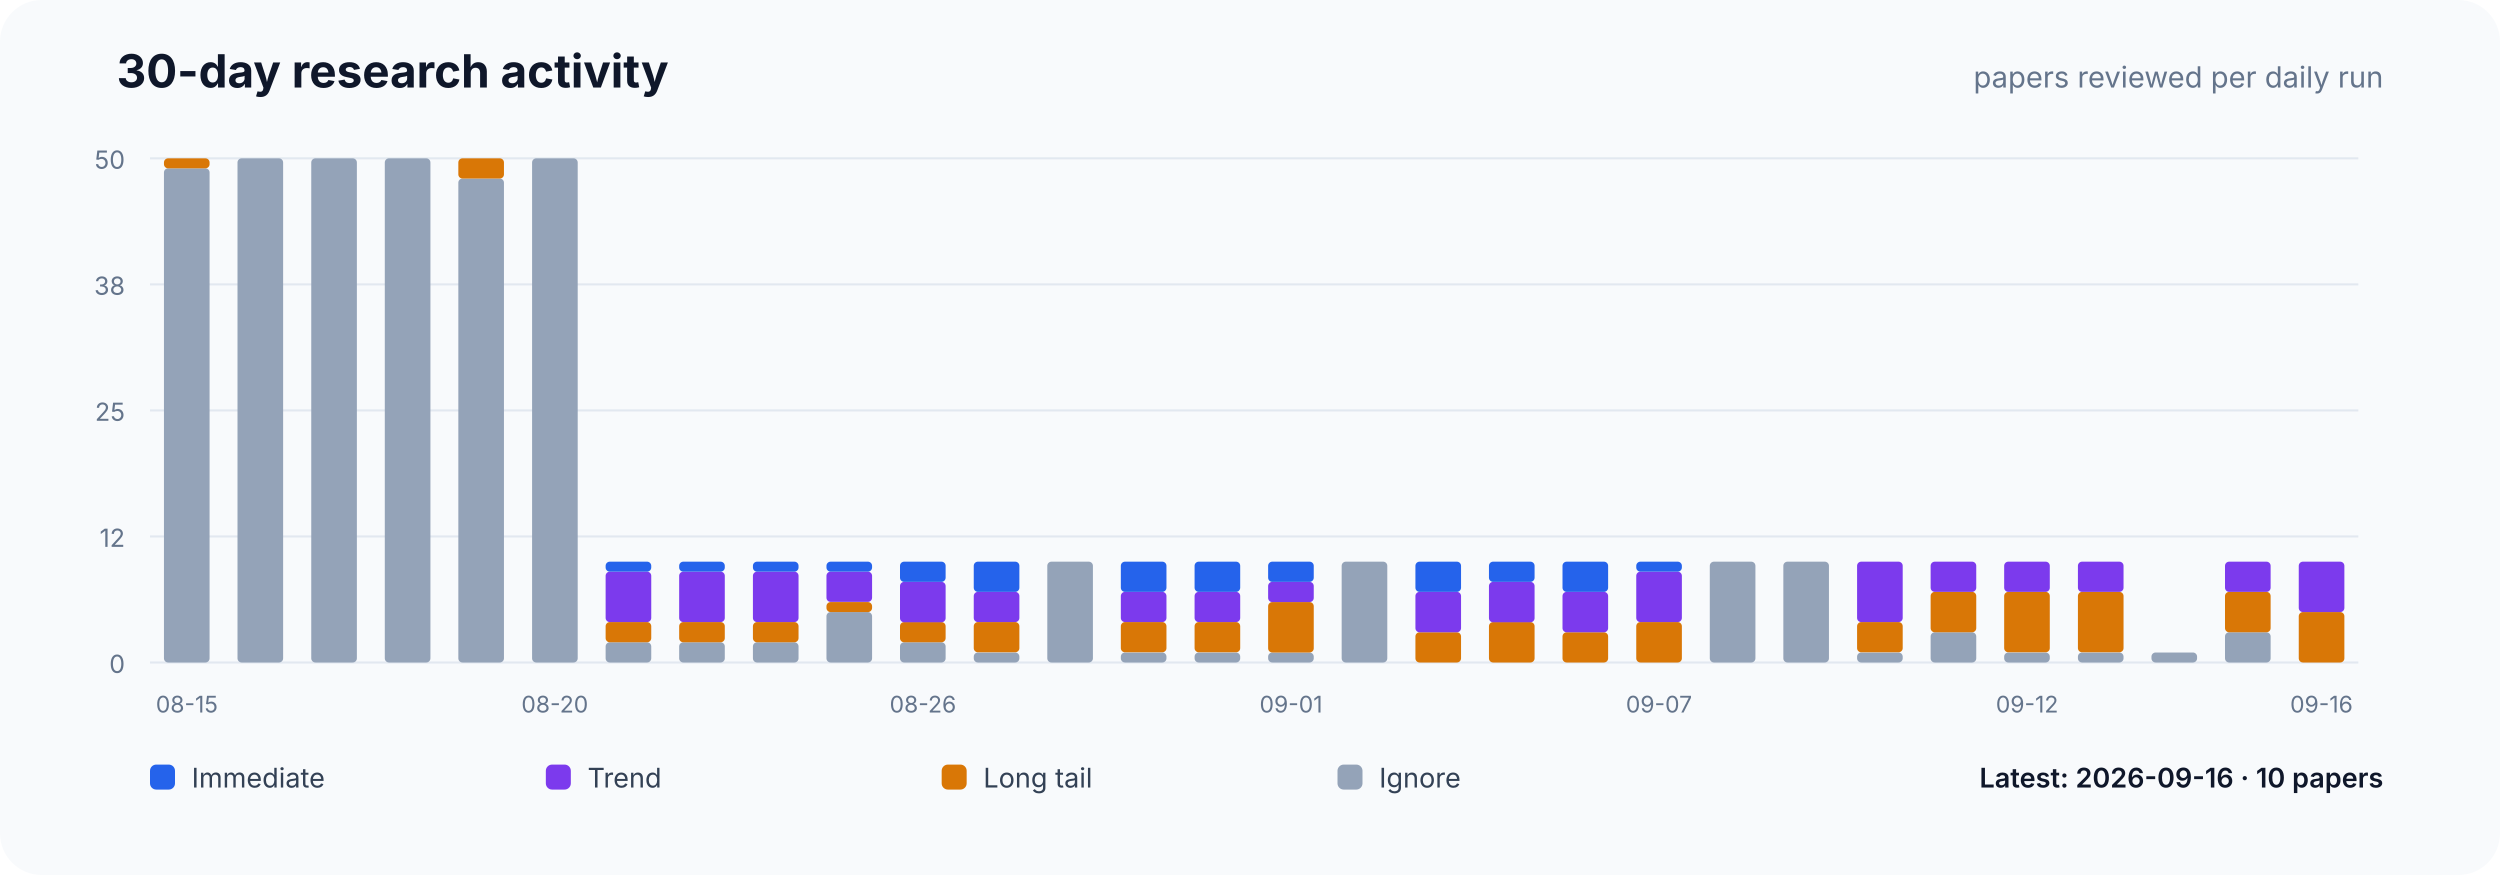
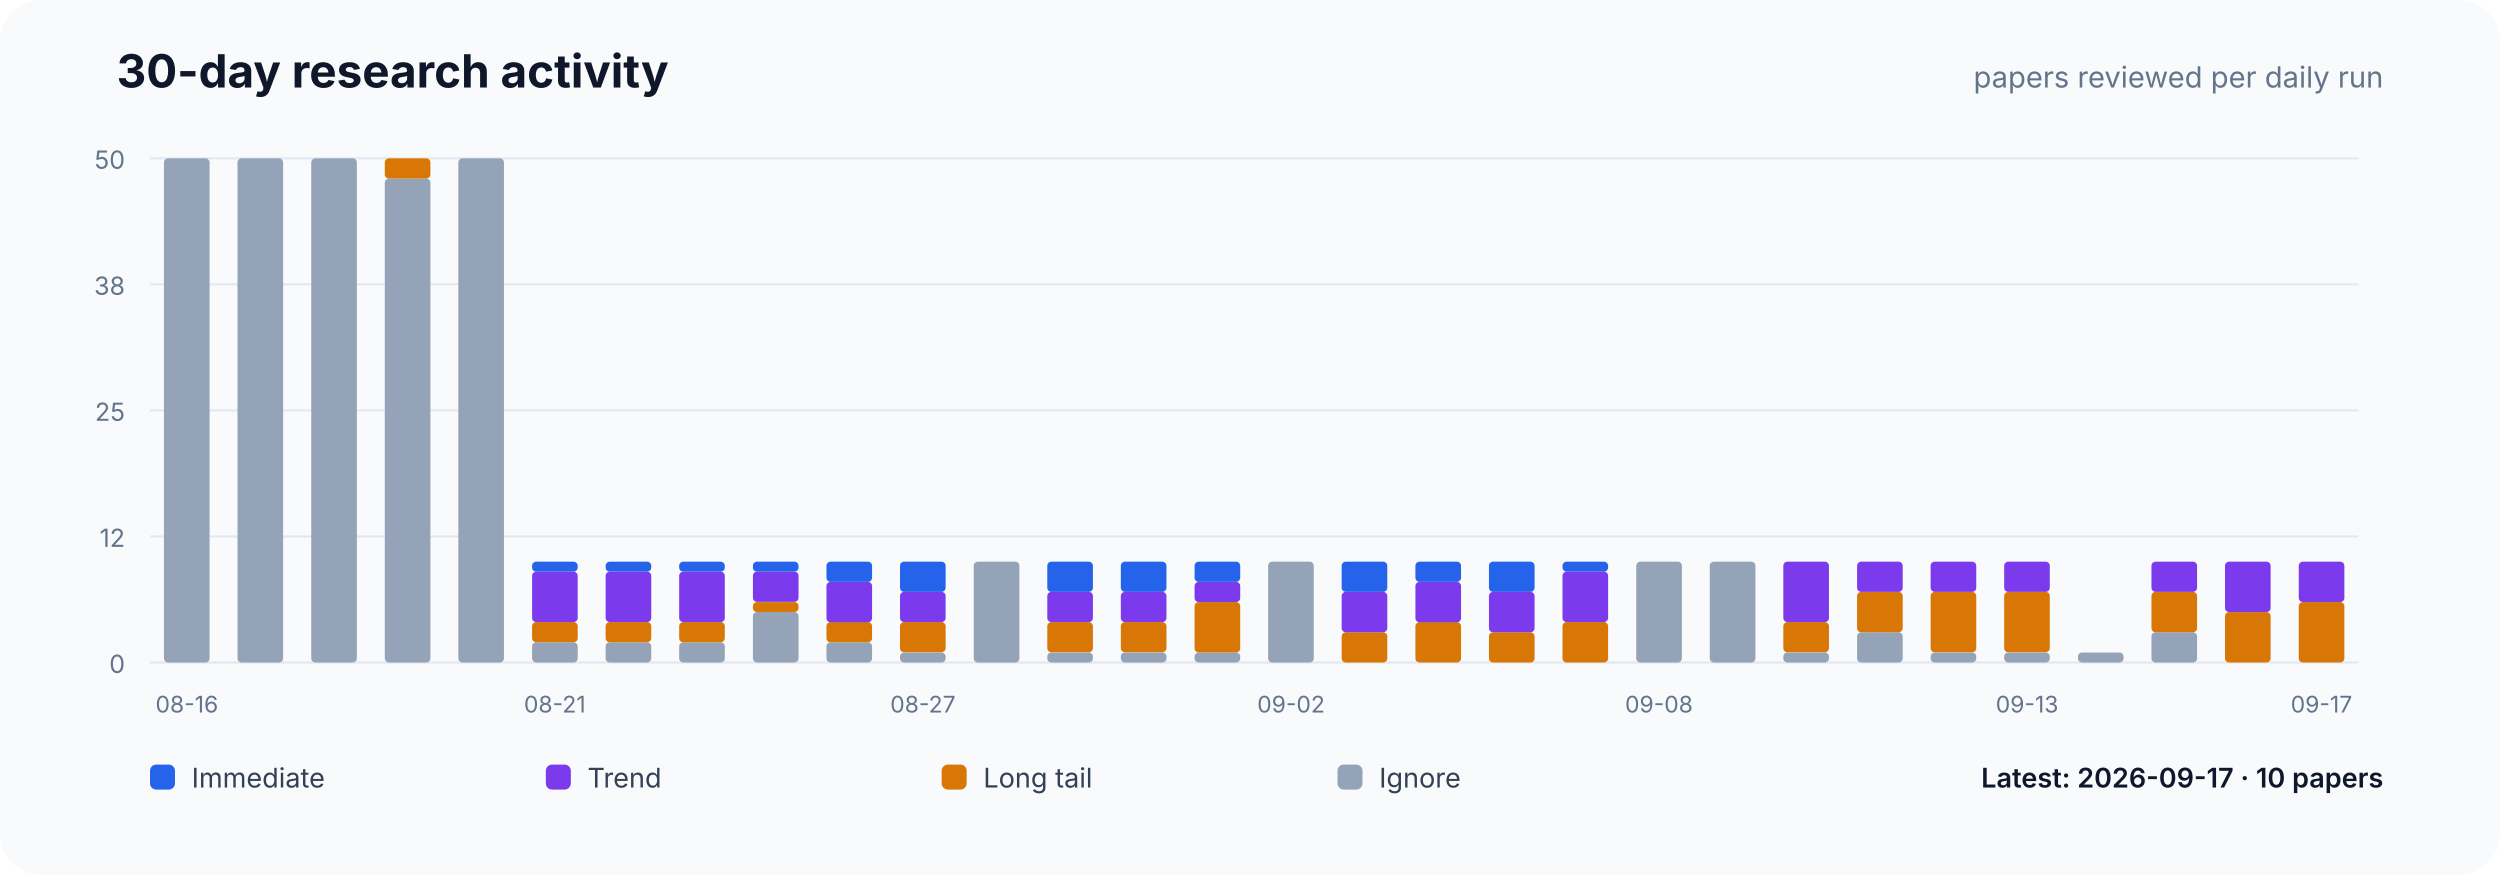
<svg xmlns="http://www.w3.org/2000/svg" width="1200" height="420" viewBox="0 0 1200 420" role="img" aria-labelledby="title desc">
  <rect width="1200" height="420" rx="20" fill="#f8fafc" />
  <text x="56" y="42" font-family="Inter,system-ui,sans-serif" font-size="22" font-weight="700" fill="#0f172a">30-day research activity</text>
  <text x="1144" y="42" text-anchor="end" font-family="Inter,system-ui,sans-serif" font-size="14" fill="#64748b">papers reviewed per daily run</text>
  <line x1="72" y1="318.0" x2="1132" y2="318.0" stroke="#e2e8f0" />
  <text x="60" y="323.0" text-anchor="end" font-family="Inter,system-ui,sans-serif" font-size="12" fill="#64748b">0</text>
  <line x1="72" y1="257.5" x2="1132" y2="257.5" stroke="#e2e8f0" />
  <text x="60" y="262.5" text-anchor="end" font-family="Inter,system-ui,sans-serif" font-size="12" fill="#64748b">12</text>
  <line x1="72" y1="197.0" x2="1132" y2="197.0" stroke="#e2e8f0" />
  <text x="60" y="202.0" text-anchor="end" font-family="Inter,system-ui,sans-serif" font-size="12" fill="#64748b">25</text>
  <line x1="72" y1="136.5" x2="1132" y2="136.5" stroke="#e2e8f0" />
  <text x="60" y="141.5" text-anchor="end" font-family="Inter,system-ui,sans-serif" font-size="12" fill="#64748b">38</text>
  <line x1="72" y1="76.0" x2="1132" y2="76.0" stroke="#e2e8f0" />
  <text x="60" y="81.0" text-anchor="end" font-family="Inter,system-ui,sans-serif" font-size="12" fill="#64748b">50</text>
-   <rect x="78.7" y="80.8" width="21.9" height="237.2" rx="2" fill="#94a3b8" />
-   <rect x="78.7" y="76.0" width="21.9" height="4.8" rx="2" fill="#d97706" />
+   <rect x="78.7" y="76.0" width="21.9" height="242.0" rx="2" fill="#94a3b8" />
+   <rect x="78.7" y="76.0" width="21.9" height="0.0" rx="2" fill="#d97706" />
  <rect x="78.7" y="76.0" width="21.9" height="0.0" rx="2" fill="#7c3aed" />
  <rect x="78.7" y="76.0" width="21.9" height="0.0" rx="2" fill="#2563eb" />
-   <text x="89.7" y="342" text-anchor="middle" font-family="Inter,system-ui,sans-serif" font-size="11" fill="#64748b">08-15</text>
+   <text x="89.7" y="342" text-anchor="middle" font-family="Inter,system-ui,sans-serif" font-size="11" fill="#64748b">08-16</text>
  <rect x="114.0" y="76.0" width="21.9" height="242.0" rx="2" fill="#94a3b8" />
  <rect x="114.0" y="76.0" width="21.9" height="0.0" rx="2" fill="#d97706" />
  <rect x="114.0" y="76.0" width="21.9" height="0.0" rx="2" fill="#7c3aed" />
  <rect x="114.0" y="76.0" width="21.9" height="0.0" rx="2" fill="#2563eb" />
  <rect x="149.4" y="76.0" width="21.9" height="242.0" rx="2" fill="#94a3b8" />
  <rect x="149.4" y="76.0" width="21.9" height="0.0" rx="2" fill="#d97706" />
  <rect x="149.4" y="76.0" width="21.9" height="0.0" rx="2" fill="#7c3aed" />
  <rect x="149.4" y="76.0" width="21.9" height="0.0" rx="2" fill="#2563eb" />
-   <rect x="184.7" y="76.0" width="21.9" height="242.0" rx="2" fill="#94a3b8" />
-   <rect x="184.7" y="76.0" width="21.9" height="0.0" rx="2" fill="#d97706" />
+   <rect x="184.7" y="85.7" width="21.9" height="232.3" rx="2" fill="#94a3b8" />
+   <rect x="184.7" y="76.0" width="21.9" height="9.7" rx="2" fill="#d97706" />
  <rect x="184.7" y="76.0" width="21.9" height="0.0" rx="2" fill="#7c3aed" />
  <rect x="184.7" y="76.0" width="21.9" height="0.0" rx="2" fill="#2563eb" />
-   <rect x="220.0" y="85.7" width="21.9" height="232.3" rx="2" fill="#94a3b8" />
-   <rect x="220.0" y="76.0" width="21.9" height="9.7" rx="2" fill="#d97706" />
+   <rect x="220.0" y="76.0" width="21.9" height="242.0" rx="2" fill="#94a3b8" />
+   <rect x="220.0" y="76.0" width="21.9" height="0.0" rx="2" fill="#d97706" />
  <rect x="220.0" y="76.0" width="21.9" height="0.0" rx="2" fill="#7c3aed" />
  <rect x="220.0" y="76.0" width="21.9" height="0.0" rx="2" fill="#2563eb" />
-   <rect x="255.4" y="76.0" width="21.9" height="242.0" rx="2" fill="#94a3b8" />
-   <rect x="255.4" y="76.0" width="21.9" height="0.0" rx="2" fill="#d97706" />
-   <rect x="255.4" y="76.0" width="21.9" height="0.0" rx="2" fill="#7c3aed" />
-   <rect x="255.4" y="76.0" width="21.9" height="0.0" rx="2" fill="#2563eb" />
-   <text x="266.3" y="342" text-anchor="middle" font-family="Inter,system-ui,sans-serif" font-size="11" fill="#64748b">08-20</text>
+   <rect x="255.4" y="308.3" width="21.9" height="9.7" rx="2" fill="#94a3b8" />
+   <rect x="255.4" y="298.6" width="21.9" height="9.7" rx="2" fill="#d97706" />
+   <rect x="255.4" y="274.4" width="21.9" height="24.2" rx="2" fill="#7c3aed" />
+   <rect x="255.4" y="269.6" width="21.9" height="4.8" rx="2" fill="#2563eb" />
+   <text x="266.3" y="342" text-anchor="middle" font-family="Inter,system-ui,sans-serif" font-size="11" fill="#64748b">08-21</text>
  <rect x="290.7" y="308.3" width="21.9" height="9.7" rx="2" fill="#94a3b8" />
  <rect x="290.7" y="298.6" width="21.9" height="9.7" rx="2" fill="#d97706" />
  <rect x="290.7" y="274.4" width="21.9" height="24.2" rx="2" fill="#7c3aed" />
  <rect x="290.7" y="269.6" width="21.9" height="4.8" rx="2" fill="#2563eb" />
  <rect x="326.0" y="308.3" width="21.9" height="9.7" rx="2" fill="#94a3b8" />
  <rect x="326.0" y="298.6" width="21.9" height="9.7" rx="2" fill="#d97706" />
  <rect x="326.0" y="274.4" width="21.9" height="24.2" rx="2" fill="#7c3aed" />
  <rect x="326.0" y="269.6" width="21.9" height="4.8" rx="2" fill="#2563eb" />
-   <rect x="361.4" y="308.3" width="21.9" height="9.7" rx="2" fill="#94a3b8" />
-   <rect x="361.4" y="298.6" width="21.9" height="9.7" rx="2" fill="#d97706" />
-   <rect x="361.4" y="274.4" width="21.9" height="24.2" rx="2" fill="#7c3aed" />
+   <rect x="361.4" y="293.8" width="21.9" height="24.2" rx="2" fill="#94a3b8" />
+   <rect x="361.4" y="289.0" width="21.9" height="4.8" rx="2" fill="#d97706" />
+   <rect x="361.4" y="274.4" width="21.9" height="14.5" rx="2" fill="#7c3aed" />
  <rect x="361.4" y="269.6" width="21.9" height="4.8" rx="2" fill="#2563eb" />
-   <rect x="396.7" y="293.8" width="21.9" height="24.2" rx="2" fill="#94a3b8" />
-   <rect x="396.7" y="289.0" width="21.9" height="4.8" rx="2" fill="#d97706" />
-   <rect x="396.7" y="274.4" width="21.9" height="14.5" rx="2" fill="#7c3aed" />
-   <rect x="396.7" y="269.6" width="21.9" height="4.8" rx="2" fill="#2563eb" />
-   <rect x="432.0" y="308.3" width="21.9" height="9.7" rx="2" fill="#94a3b8" />
-   <rect x="432.0" y="298.6" width="21.9" height="9.7" rx="2" fill="#d97706" />
-   <rect x="432.0" y="279.3" width="21.9" height="19.4" rx="2" fill="#7c3aed" />
-   <rect x="432.0" y="269.6" width="21.9" height="9.7" rx="2" fill="#2563eb" />
-   <text x="443.0" y="342" text-anchor="middle" font-family="Inter,system-ui,sans-serif" font-size="11" fill="#64748b">08-26</text>
-   <rect x="467.4" y="313.2" width="21.9" height="4.8" rx="2" fill="#94a3b8" />
-   <rect x="467.4" y="298.6" width="21.9" height="14.5" rx="2" fill="#d97706" />
-   <rect x="467.4" y="284.1" width="21.9" height="14.5" rx="2" fill="#7c3aed" />
-   <rect x="467.4" y="269.6" width="21.9" height="14.5" rx="2" fill="#2563eb" />
-   <rect x="502.7" y="269.6" width="21.9" height="48.4" rx="2" fill="#94a3b8" />
-   <rect x="502.7" y="269.6" width="21.9" height="0.0" rx="2" fill="#d97706" />
-   <rect x="502.7" y="269.6" width="21.9" height="0.0" rx="2" fill="#7c3aed" />
-   <rect x="502.7" y="269.6" width="21.9" height="0.0" rx="2" fill="#2563eb" />
+   <rect x="396.7" y="308.3" width="21.9" height="9.7" rx="2" fill="#94a3b8" />
+   <rect x="396.7" y="298.6" width="21.9" height="9.7" rx="2" fill="#d97706" />
+   <rect x="396.7" y="279.3" width="21.9" height="19.4" rx="2" fill="#7c3aed" />
+   <rect x="396.7" y="269.6" width="21.9" height="9.7" rx="2" fill="#2563eb" />
+   <rect x="432.0" y="313.2" width="21.9" height="4.8" rx="2" fill="#94a3b8" />
+   <rect x="432.0" y="298.6" width="21.9" height="14.5" rx="2" fill="#d97706" />
+   <rect x="432.0" y="284.1" width="21.9" height="14.5" rx="2" fill="#7c3aed" />
+   <rect x="432.0" y="269.6" width="21.9" height="14.5" rx="2" fill="#2563eb" />
+   <text x="443.0" y="342" text-anchor="middle" font-family="Inter,system-ui,sans-serif" font-size="11" fill="#64748b">08-27</text>
+   <rect x="467.4" y="269.6" width="21.9" height="48.4" rx="2" fill="#94a3b8" />
+   <rect x="467.4" y="269.6" width="21.9" height="0.0" rx="2" fill="#d97706" />
+   <rect x="467.4" y="269.6" width="21.9" height="0.0" rx="2" fill="#7c3aed" />
+   <rect x="467.4" y="269.6" width="21.9" height="0.0" rx="2" fill="#2563eb" />
+   <rect x="502.7" y="313.2" width="21.9" height="4.8" rx="2" fill="#94a3b8" />
+   <rect x="502.7" y="298.6" width="21.9" height="14.5" rx="2" fill="#d97706" />
+   <rect x="502.7" y="284.1" width="21.9" height="14.5" rx="2" fill="#7c3aed" />
+   <rect x="502.7" y="269.6" width="21.9" height="14.5" rx="2" fill="#2563eb" />
  <rect x="538.0" y="313.2" width="21.9" height="4.8" rx="2" fill="#94a3b8" />
  <rect x="538.0" y="298.6" width="21.9" height="14.5" rx="2" fill="#d97706" />
  <rect x="538.0" y="284.1" width="21.9" height="14.5" rx="2" fill="#7c3aed" />
  <rect x="538.0" y="269.6" width="21.9" height="14.5" rx="2" fill="#2563eb" />
  <rect x="573.4" y="313.2" width="21.9" height="4.8" rx="2" fill="#94a3b8" />
-   <rect x="573.4" y="298.6" width="21.9" height="14.5" rx="2" fill="#d97706" />
-   <rect x="573.4" y="284.1" width="21.9" height="14.5" rx="2" fill="#7c3aed" />
-   <rect x="573.4" y="269.6" width="21.9" height="14.5" rx="2" fill="#2563eb" />
-   <rect x="608.7" y="313.2" width="21.9" height="4.8" rx="2" fill="#94a3b8" />
-   <rect x="608.7" y="289.0" width="21.9" height="24.2" rx="2" fill="#d97706" />
-   <rect x="608.7" y="279.3" width="21.9" height="9.7" rx="2" fill="#7c3aed" />
-   <rect x="608.7" y="269.6" width="21.9" height="9.7" rx="2" fill="#2563eb" />
-   <text x="619.7" y="342" text-anchor="middle" font-family="Inter,system-ui,sans-serif" font-size="11" fill="#64748b">09-01</text>
-   <rect x="644.0" y="269.6" width="21.9" height="48.4" rx="2" fill="#94a3b8" />
-   <rect x="644.0" y="269.6" width="21.9" height="0.0" rx="2" fill="#d97706" />
-   <rect x="644.0" y="269.6" width="21.9" height="0.0" rx="2" fill="#7c3aed" />
-   <rect x="644.0" y="269.6" width="21.9" height="0.0" rx="2" fill="#2563eb" />
+   <rect x="573.4" y="289.0" width="21.9" height="24.2" rx="2" fill="#d97706" />
+   <rect x="573.4" y="279.3" width="21.9" height="9.7" rx="2" fill="#7c3aed" />
+   <rect x="573.4" y="269.6" width="21.9" height="9.7" rx="2" fill="#2563eb" />
+   <rect x="608.7" y="269.6" width="21.9" height="48.4" rx="2" fill="#94a3b8" />
+   <rect x="608.7" y="269.6" width="21.9" height="0.0" rx="2" fill="#d97706" />
+   <rect x="608.7" y="269.6" width="21.9" height="0.0" rx="2" fill="#7c3aed" />
+   <rect x="608.7" y="269.6" width="21.9" height="0.0" rx="2" fill="#2563eb" />
+   <text x="619.7" y="342" text-anchor="middle" font-family="Inter,system-ui,sans-serif" font-size="11" fill="#64748b">09-02</text>
+   <rect x="644.0" y="318.0" width="21.9" height="0.0" rx="2" fill="#94a3b8" />
+   <rect x="644.0" y="303.5" width="21.9" height="14.5" rx="2" fill="#d97706" />
+   <rect x="644.0" y="284.1" width="21.9" height="19.4" rx="2" fill="#7c3aed" />
+   <rect x="644.0" y="269.6" width="21.9" height="14.5" rx="2" fill="#2563eb" />
  <rect x="679.4" y="318.0" width="21.9" height="0.0" rx="2" fill="#94a3b8" />
-   <rect x="679.4" y="303.5" width="21.9" height="14.5" rx="2" fill="#d97706" />
-   <rect x="679.4" y="284.1" width="21.9" height="19.4" rx="2" fill="#7c3aed" />
-   <rect x="679.4" y="269.6" width="21.9" height="14.5" rx="2" fill="#2563eb" />
+   <rect x="679.4" y="298.6" width="21.9" height="19.4" rx="2" fill="#d97706" />
+   <rect x="679.4" y="279.3" width="21.9" height="19.4" rx="2" fill="#7c3aed" />
+   <rect x="679.4" y="269.6" width="21.9" height="9.7" rx="2" fill="#2563eb" />
  <rect x="714.7" y="318.0" width="21.9" height="0.0" rx="2" fill="#94a3b8" />
-   <rect x="714.7" y="298.6" width="21.9" height="19.4" rx="2" fill="#d97706" />
-   <rect x="714.7" y="279.3" width="21.9" height="19.4" rx="2" fill="#7c3aed" />
-   <rect x="714.7" y="269.6" width="21.9" height="9.7" rx="2" fill="#2563eb" />
+   <rect x="714.7" y="303.5" width="21.9" height="14.5" rx="2" fill="#d97706" />
+   <rect x="714.7" y="284.1" width="21.9" height="19.4" rx="2" fill="#7c3aed" />
+   <rect x="714.7" y="269.6" width="21.9" height="14.5" rx="2" fill="#2563eb" />
  <rect x="750.0" y="318.0" width="21.9" height="0.0" rx="2" fill="#94a3b8" />
-   <rect x="750.0" y="303.5" width="21.9" height="14.5" rx="2" fill="#d97706" />
-   <rect x="750.0" y="284.1" width="21.9" height="19.4" rx="2" fill="#7c3aed" />
-   <rect x="750.0" y="269.6" width="21.9" height="14.5" rx="2" fill="#2563eb" />
-   <rect x="785.4" y="318.0" width="21.9" height="0.0" rx="2" fill="#94a3b8" />
-   <rect x="785.4" y="298.6" width="21.9" height="19.4" rx="2" fill="#d97706" />
-   <rect x="785.4" y="274.4" width="21.9" height="24.2" rx="2" fill="#7c3aed" />
-   <rect x="785.4" y="269.6" width="21.9" height="4.8" rx="2" fill="#2563eb" />
-   <text x="796.3" y="342" text-anchor="middle" font-family="Inter,system-ui,sans-serif" font-size="11" fill="#64748b">09-07</text>
+   <rect x="750.0" y="298.6" width="21.9" height="19.4" rx="2" fill="#d97706" />
+   <rect x="750.0" y="274.4" width="21.9" height="24.2" rx="2" fill="#7c3aed" />
+   <rect x="750.0" y="269.6" width="21.9" height="4.8" rx="2" fill="#2563eb" />
+   <rect x="785.4" y="269.6" width="21.9" height="48.4" rx="2" fill="#94a3b8" />
+   <rect x="785.4" y="269.6" width="21.9" height="0.0" rx="2" fill="#d97706" />
+   <rect x="785.4" y="269.6" width="21.9" height="0.0" rx="2" fill="#7c3aed" />
+   <rect x="785.4" y="269.6" width="21.9" height="0.0" rx="2" fill="#2563eb" />
+   <text x="796.3" y="342" text-anchor="middle" font-family="Inter,system-ui,sans-serif" font-size="11" fill="#64748b">09-08</text>
  <rect x="820.7" y="269.6" width="21.9" height="48.4" rx="2" fill="#94a3b8" />
  <rect x="820.7" y="269.6" width="21.9" height="0.0" rx="2" fill="#d97706" />
  <rect x="820.7" y="269.6" width="21.9" height="0.0" rx="2" fill="#7c3aed" />
  <rect x="820.7" y="269.6" width="21.9" height="0.0" rx="2" fill="#2563eb" />
-   <rect x="856.0" y="269.6" width="21.9" height="48.4" rx="2" fill="#94a3b8" />
-   <rect x="856.0" y="269.6" width="21.9" height="0.0" rx="2" fill="#d97706" />
-   <rect x="856.0" y="269.6" width="21.9" height="0.0" rx="2" fill="#7c3aed" />
+   <rect x="856.0" y="313.2" width="21.9" height="4.8" rx="2" fill="#94a3b8" />
+   <rect x="856.0" y="298.6" width="21.9" height="14.5" rx="2" fill="#d97706" />
+   <rect x="856.0" y="269.6" width="21.9" height="29.0" rx="2" fill="#7c3aed" />
  <rect x="856.0" y="269.6" width="21.9" height="0.0" rx="2" fill="#2563eb" />
-   <rect x="891.4" y="313.2" width="21.9" height="4.8" rx="2" fill="#94a3b8" />
-   <rect x="891.4" y="298.6" width="21.9" height="14.5" rx="2" fill="#d97706" />
-   <rect x="891.4" y="269.6" width="21.9" height="29.0" rx="2" fill="#7c3aed" />
+   <rect x="891.4" y="303.5" width="21.9" height="14.5" rx="2" fill="#94a3b8" />
+   <rect x="891.4" y="284.1" width="21.9" height="19.4" rx="2" fill="#d97706" />
+   <rect x="891.4" y="269.6" width="21.9" height="14.5" rx="2" fill="#7c3aed" />
  <rect x="891.4" y="269.6" width="21.9" height="0.0" rx="2" fill="#2563eb" />
-   <rect x="926.7" y="303.5" width="21.9" height="14.5" rx="2" fill="#94a3b8" />
-   <rect x="926.7" y="284.1" width="21.9" height="19.4" rx="2" fill="#d97706" />
+   <rect x="926.7" y="313.2" width="21.9" height="4.8" rx="2" fill="#94a3b8" />
+   <rect x="926.7" y="284.1" width="21.9" height="29.0" rx="2" fill="#d97706" />
  <rect x="926.7" y="269.6" width="21.9" height="14.5" rx="2" fill="#7c3aed" />
  <rect x="926.7" y="269.6" width="21.9" height="0.0" rx="2" fill="#2563eb" />
  <rect x="962.0" y="313.2" width="21.9" height="4.8" rx="2" fill="#94a3b8" />
  <rect x="962.0" y="284.1" width="21.9" height="29.0" rx="2" fill="#d97706" />
  <rect x="962.0" y="269.6" width="21.9" height="14.5" rx="2" fill="#7c3aed" />
  <rect x="962.0" y="269.6" width="21.9" height="0.0" rx="2" fill="#2563eb" />
-   <text x="973.0" y="342" text-anchor="middle" font-family="Inter,system-ui,sans-serif" font-size="11" fill="#64748b">09-12</text>
+   <text x="973.0" y="342" text-anchor="middle" font-family="Inter,system-ui,sans-serif" font-size="11" fill="#64748b">09-13</text>
  <rect x="997.4" y="313.2" width="21.9" height="4.8" rx="2" fill="#94a3b8" />
-   <rect x="997.4" y="284.1" width="21.9" height="29.0" rx="2" fill="#d97706" />
-   <rect x="997.4" y="269.6" width="21.9" height="14.5" rx="2" fill="#7c3aed" />
-   <rect x="997.4" y="269.6" width="21.9" height="0.0" rx="2" fill="#2563eb" />
-   <rect x="1032.7" y="313.2" width="21.9" height="4.8" rx="2" fill="#94a3b8" />
-   <rect x="1032.7" y="313.2" width="21.9" height="0.0" rx="2" fill="#d97706" />
-   <rect x="1032.7" y="313.2" width="21.9" height="0.0" rx="2" fill="#7c3aed" />
-   <rect x="1032.7" y="313.2" width="21.9" height="0.0" rx="2" fill="#2563eb" />
-   <rect x="1068.0" y="303.5" width="21.9" height="14.5" rx="2" fill="#94a3b8" />
-   <rect x="1068.0" y="284.1" width="21.9" height="19.4" rx="2" fill="#d97706" />
-   <rect x="1068.0" y="269.6" width="21.9" height="14.5" rx="2" fill="#7c3aed" />
+   <rect x="997.4" y="313.2" width="21.9" height="0.0" rx="2" fill="#d97706" />
+   <rect x="997.4" y="313.2" width="21.9" height="0.0" rx="2" fill="#7c3aed" />
+   <rect x="997.4" y="313.2" width="21.9" height="0.0" rx="2" fill="#2563eb" />
+   <rect x="1032.7" y="303.5" width="21.9" height="14.5" rx="2" fill="#94a3b8" />
+   <rect x="1032.7" y="284.1" width="21.9" height="19.4" rx="2" fill="#d97706" />
+   <rect x="1032.7" y="269.6" width="21.9" height="14.5" rx="2" fill="#7c3aed" />
+   <rect x="1032.7" y="269.6" width="21.9" height="0.0" rx="2" fill="#2563eb" />
+   <rect x="1068.0" y="318.0" width="21.9" height="0.0" rx="2" fill="#94a3b8" />
+   <rect x="1068.0" y="293.8" width="21.9" height="24.2" rx="2" fill="#d97706" />
+   <rect x="1068.0" y="269.6" width="21.9" height="24.2" rx="2" fill="#7c3aed" />
  <rect x="1068.0" y="269.6" width="21.9" height="0.0" rx="2" fill="#2563eb" />
  <rect x="1103.4" y="318.0" width="21.9" height="0.0" rx="2" fill="#94a3b8" />
-   <rect x="1103.4" y="293.8" width="21.9" height="24.2" rx="2" fill="#d97706" />
-   <rect x="1103.4" y="269.6" width="21.9" height="24.2" rx="2" fill="#7c3aed" />
+   <rect x="1103.4" y="289.0" width="21.9" height="29.0" rx="2" fill="#d97706" />
+   <rect x="1103.4" y="269.6" width="21.9" height="19.4" rx="2" fill="#7c3aed" />
  <rect x="1103.4" y="269.6" width="21.9" height="0.0" rx="2" fill="#2563eb" />
-   <text x="1114.3" y="342" text-anchor="middle" font-family="Inter,system-ui,sans-serif" font-size="11" fill="#64748b">09-16</text>
+   <text x="1114.3" y="342" text-anchor="middle" font-family="Inter,system-ui,sans-serif" font-size="11" fill="#64748b">09-17</text>
  <rect x="72" y="367" width="12" height="12" rx="3" fill="#2563eb" />
  <text x="92" y="378" font-family="Inter,system-ui,sans-serif" font-size="13" fill="#334155">Immediate</text>
  <rect x="262" y="367" width="12" height="12" rx="3" fill="#7c3aed" />
  <text x="282" y="378" font-family="Inter,system-ui,sans-serif" font-size="13" fill="#334155">Trend</text>
  <rect x="452" y="367" width="12" height="12" rx="3" fill="#d97706" />
  <text x="472" y="378" font-family="Inter,system-ui,sans-serif" font-size="13" fill="#334155">Long tail</text>
  <rect x="642" y="367" width="12" height="12" rx="3" fill="#94a3b8" />
  <text x="662" y="378" font-family="Inter,system-ui,sans-serif" font-size="13" fill="#334155">Ignore</text>
-   <text x="1144" y="378" text-anchor="end" font-family="Inter,system-ui,sans-serif" font-size="13" font-weight="600" fill="#0f172a">Latest: 2026-09-16 · 10 papers</text>
+   <text x="1144" y="378" text-anchor="end" font-family="Inter,system-ui,sans-serif" font-size="13" font-weight="600" fill="#0f172a">Latest: 2026-09-17 · 10 papers</text>
</svg>
